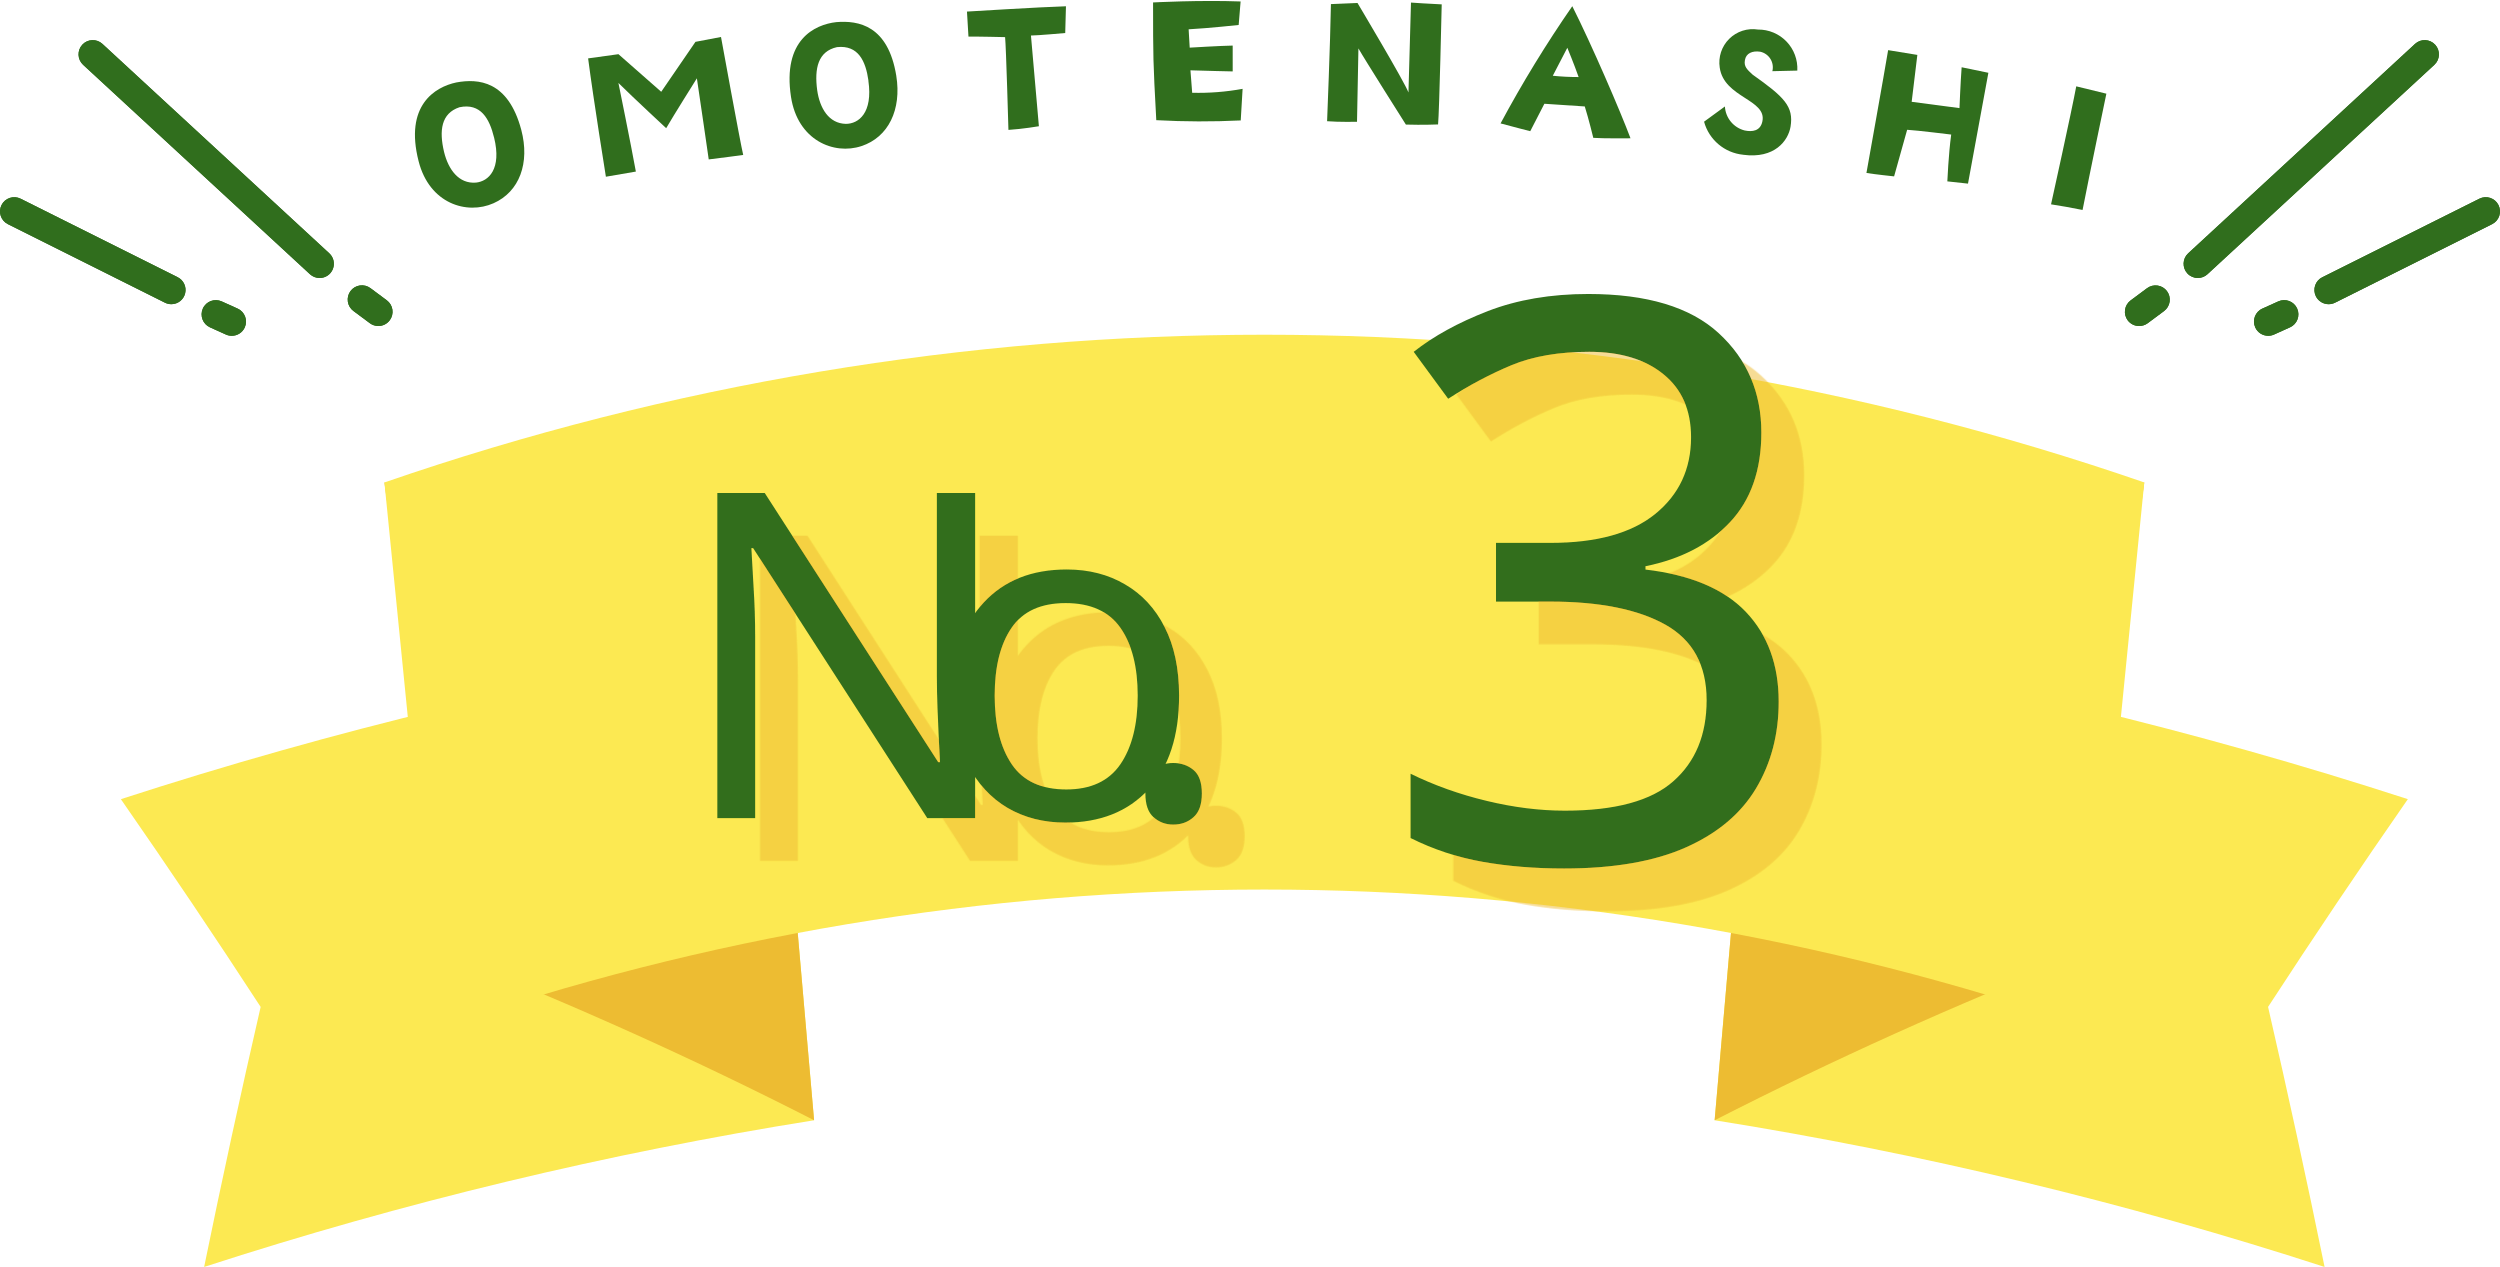
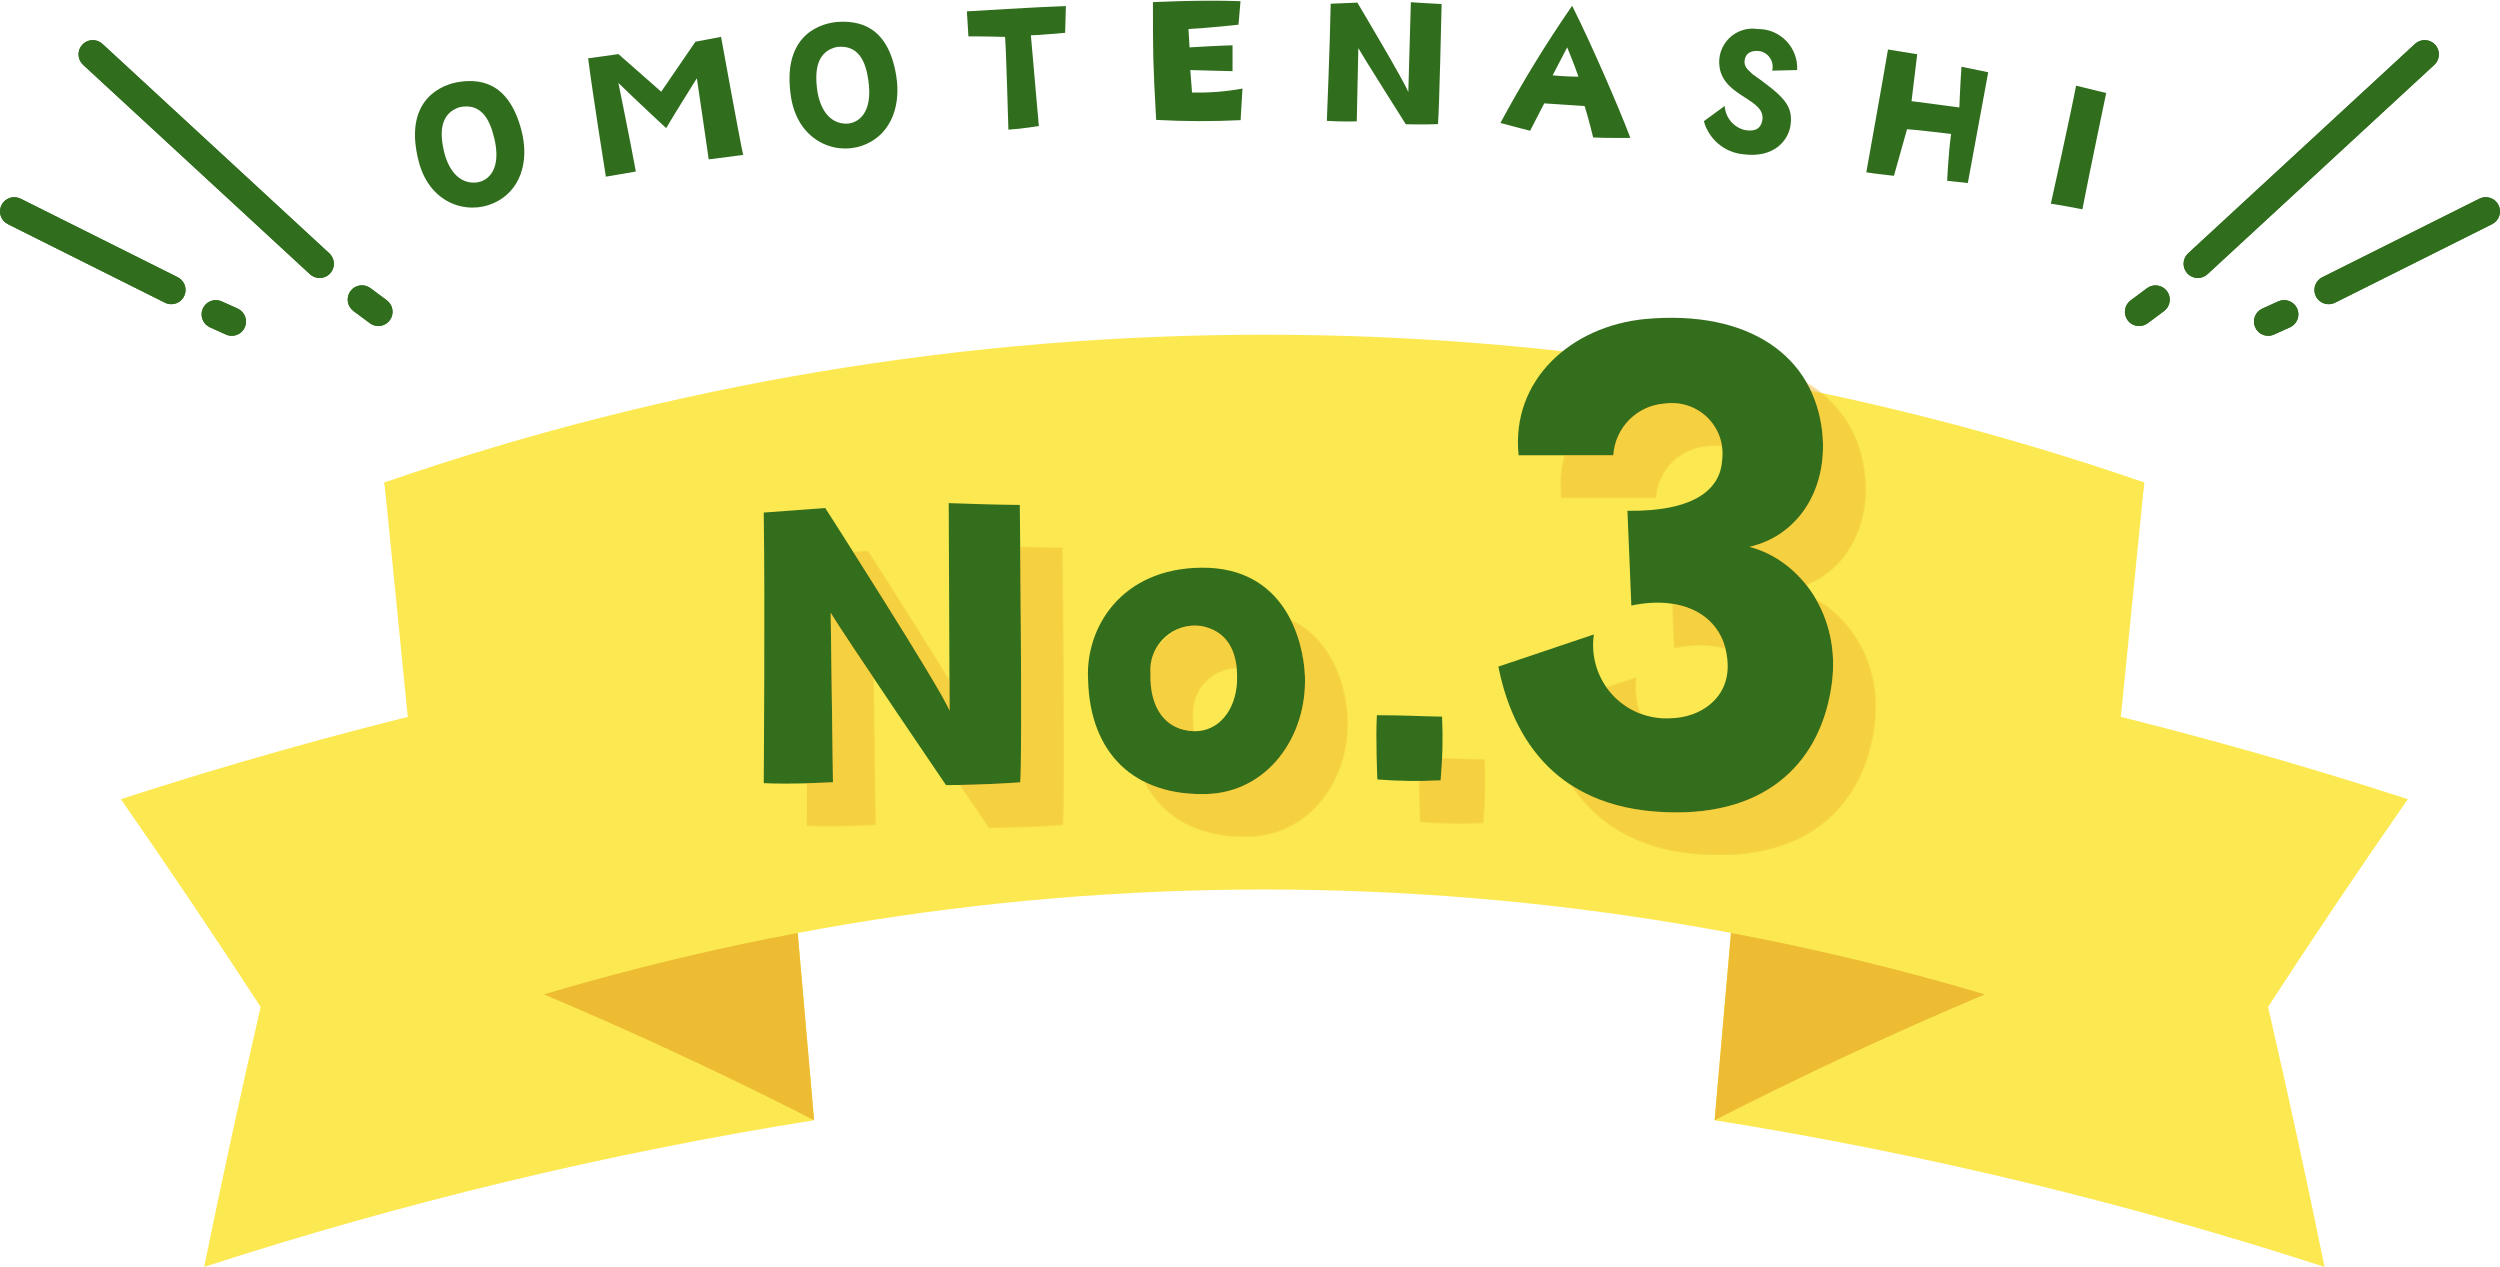
- <svg xmlns="http://www.w3.org/2000/svg" width="175.623" height="89.003" viewBox="0 0 175.623 89.003">
+ <svg xmlns="http://www.w3.org/2000/svg" width="175.624" height="89.003" viewBox="0 0 175.624 89.003">
  <defs>
    <style>
      .cls-1 {
        fill: #fce952;
      }

      .cls-2 {
        fill: #edbc32;
      }

-       .cls-3, .cls-4, .cls-5 {
+       .cls-3 {
        fill: #306e1d;
      }

-       .cls-3 {
-         font-size: 32px;
-         letter-spacing: -0.2em;
+       .cls-4 {
+         filter: url(#パス_8906);
      }

-       .cls-3, .cls-4 {
-         font-family: AB-kirigirisu;
-       }
- 
-       .cls-4 {
-         font-size: 55px;
-       }
- 
-       .cls-6 {
-         filter: url(#_3);
-       }
- 
-       .cls-7 {
-         filter: url(#No.);
+       .cls-5 {
+         filter: url(#パス_8905);
      }
    </style>
-     <filter id="No." x="46.544" y="29.483" width="65" height="35" filterUnits="userSpaceOnUse">
+     <filter id="パス_8905" x="53.656" y="35.338" width="50.685" height="23.454" filterUnits="userSpaceOnUse">
      <feOffset dx="3" dy="3" input="SourceAlpha" />
      <feGaussianBlur result="blur" />
      <feFlood flood-color="#edbc32" flood-opacity="0.518" />
      <feComposite operator="in" in2="blur" />
      <feComposite in="SourceGraphic" />
    </filter>
-     <filter id="_3" x="96.097" y="12.468" width="47" height="58" filterUnits="userSpaceOnUse">
+     <filter id="パス_8906" x="105.255" y="22.323" width="26.525" height="37.748" filterUnits="userSpaceOnUse">
      <feOffset dx="3" dy="3" input="SourceAlpha" />
      <feGaussianBlur result="blur-2" />
      <feFlood flood-color="#edbc32" flood-opacity="0.518" />
      <feComposite operator="in" in2="blur-2" />
      <feComposite in="SourceGraphic" />
    </filter>
  </defs>
-   <g id="グループ_1147" data-name="グループ 1147" transform="translate(-11551.509 249.345)">
-     <path id="パス_6522" data-name="パス 6522" class="cls-1" d="M48.7,207.226A283.356,283.356,0,0,0,5.849,217.531q1.869-9.141,3.97-18.267Q5.018,191.889,0,184.67a302.6,302.6,0,0,1,45.766-11.007q1.466,16.781,2.932,33.563" transform="translate(11560 -377.874)" />
-     <path id="パス_6523" data-name="パス 6523" class="cls-2" d="M69.965,200.56q-12.476-6.375-25.656-11.566-2.263-16.62-4.527-33.239Q53.749,160.733,67.033,167q1.466,16.781,2.932,33.563" transform="translate(11538.732 -371.208)" />
-     <path id="パス_6524" data-name="パス 6524" class="cls-1" d="M289.652,207.226A283.357,283.357,0,0,1,332.5,217.531q-1.869-9.141-3.97-18.267,4.8-7.376,9.819-14.595a302.6,302.6,0,0,0-45.766-11.007q-1.466,16.781-2.932,33.563" transform="translate(11382.309 -377.874)" />
-     <path id="パス_6525" data-name="パス 6525" class="cls-2" d="M289.652,200.56q12.476-6.375,25.656-11.566l4.526-33.239Q305.868,160.733,292.584,167q-1.466,16.781-2.932,33.563" transform="translate(11382.309 -371.208)" />
-     <path id="パス_6526" data-name="パス 6526" class="cls-1" d="M159.59,190.132a177.59,177.59,0,0,0-115.987,0q-1.91-19.167-3.821-38.334a189.284,189.284,0,0,1,123.628,0q-1.911,19.167-3.821,38.334" transform="translate(11538.732 -367.251)" />
-     <g class="cls-7" transform="matrix(1, 0, 0, 1, 11551.51, -249.35)">
-       <text id="No.-2" data-name="No." class="cls-3" transform="translate(77.54 57.48)">
-         <tspan x="-30.256" y="0">No.</tspan>
-       </text>
+   <g id="グループ_1178" data-name="グループ 1178" transform="translate(-11226.41 -5229.49)">
+     <path id="パス_6522" data-name="パス 6522" class="cls-1" d="M48.7,207.226A283.356,283.356,0,0,0,5.849,217.531q1.869-9.141,3.97-18.267Q5.018,191.889,0,184.67a302.6,302.6,0,0,1,45.766-11.007q1.466,16.781,2.932,33.563" transform="translate(11234.901 5100.961)" />
+     <path id="パス_6523" data-name="パス 6523" class="cls-2" d="M69.965,200.56q-12.476-6.375-25.656-11.566-2.263-16.62-4.527-33.239Q53.749,160.733,67.033,167q1.466,16.781,2.932,33.563" transform="translate(11213.634 5107.627)" />
+     <path id="パス_6524" data-name="パス 6524" class="cls-1" d="M289.652,207.226A283.357,283.357,0,0,1,332.5,217.531q-1.869-9.141-3.97-18.267,4.8-7.376,9.819-14.595a302.6,302.6,0,0,0-45.766-11.007q-1.466,16.781-2.932,33.563" transform="translate(11057.21 5100.961)" />
+     <path id="パス_6525" data-name="パス 6525" class="cls-2" d="M289.652,200.56q12.476-6.375,25.656-11.566l4.526-33.239Q305.868,160.733,292.584,167q-1.466,16.781-2.932,33.563" transform="translate(11057.21 5107.627)" />
+     <path id="パス_6526" data-name="パス 6526" class="cls-1" d="M159.59,190.132a177.59,177.59,0,0,0-115.987,0q-1.91-19.167-3.821-38.334a189.284,189.284,0,0,1,123.628,0q-1.911,19.167-3.821,38.334" transform="translate(11213.633 5111.583)" />
+     <g class="cls-5" transform="matrix(1, 0, 0, 1, 11226.41, 5229.49)">
+       <path id="パス_8905-2" data-name="パス 8905" class="cls-3" d="M-10.832-7.552c-.608-1.568-8.736-14.24-8.736-14.24l-4.32.32c.1,6.24,0,19.008,0,19.008,1.952.1,4.864-.064,4.864-.064l-.16-11.9c1.024,1.7,8.1,12.1,8.1,12.1,2.688,0,5.216-.192,5.216-.192.16-1.856-.032-19.488-.032-19.488-1.44,0-4.992-.128-4.992-.128ZM6.9-17.6c-5.7.032-8.224,4.256-8,7.9.128,5.088,3.2,8.16,8.352,8,4.224-.128,7.04-4,6.88-8.288C14.032-12.544,12.688-17.632,6.9-17.6Zm2.464,8c-.1,2.08-1.344,3.52-3.008,3.488C4.368-6.176,3.216-7.68,3.28-10.176A3.129,3.129,0,0,1,6.864-13.5C8.464-13.184,9.456-12,9.36-9.6Zm14.3,6.944a32.767,32.767,0,0,0,.1-4.48c-1.888-.032-2.592-.1-4.576-.1-.1,1.5.032,4.512.032,4.512A36.122,36.122,0,0,0,23.664-2.656Z" transform="translate(77.54 57.48)" />
    </g>
-     <g class="cls-6" transform="matrix(1, 0, 0, 1, 11551.51, -249.35)">
-       <text id="_3-2" data-name="3" class="cls-4" transform="translate(118.1 60.47)">
-         <tspan x="-21.478" y="0">3</tspan>
-       </text>
+     <g class="cls-4" transform="matrix(1, 0, 0, 1, 11226.41, 5229.49)">
+       <path id="パス_8906-2" data-name="パス 8906" class="cls-3" d="M-12.843-13.64c.88,4.345,3.52,9.955,11.825,10.23,7.26.275,10.89-3.74,11.6-9.02.66-4.785-2.2-8.69-5.775-9.625,3.355-.77,5.5-3.96,5.115-7.975-.55-5.445-5.17-8.69-12.43-8.03-5.225.495-9.46,4.29-8.91,9.57h6.655a3.882,3.882,0,0,1,3.63-3.63,3.555,3.555,0,0,1,4.015,3.96c-.11,1.98-1.815,3.63-6.655,3.575l.275,6.655c3.575-.77,6.6.66,6.765,4.07.11,2.42-1.87,3.8-4.015,3.85A5.149,5.149,0,0,1-6.132-15.9Z" transform="translate(118.1 60.47)" />
    </g>
-     <path id="パス_8652" data-name="パス 8652" class="cls-5" d="M7.474,7.6c.574,2.331-.2,4.341-2.037,5.117-1.881.8-4.5-.04-5.21-3.036-.938-3.939,1.231-5.2,2.744-5.492C4.5,3.935,6.609,4.109,7.474,7.6m-1.922.5c-.3-1.339-.906-2.45-2.39-2.166-1.3.405-1.467,1.622-1.137,3.125.282,1.243,1,2.263,2.2,2.188.888-.072,1.84-.917,1.329-3.147" transform="matrix(1, -0.017, 0.017, 1, 11580.525, -247.692)" />
-     <path id="パス_8653" data-name="パス 8653" class="cls-5" d="M18.164,2l1.8-.311S21.187,9.119,21.382,10c0,0-1.859.221-2.426.273,0,0-.632-4.968-.736-5.709,0,0-1.739,2.669-2.215,3.465,0,0-2.252-2.161-3.3-3.232,0,0,.813,4.368,1.119,6.243l-2.111.326s-.776-5.4-1.107-8.332l2.135-.259L15.7,5.467Z" transform="matrix(1, -0.017, 0.017, 1, 11582.166, -248.097)" />
-     <path id="パス_8654" data-name="パス 8654" class="cls-5" d="M30.331,4.752c.341,2.376-.625,4.3-2.533,4.891-1.95.609-4.47-.485-4.886-3.537-.544-4.013,1.74-5.055,3.272-5.2,1.55-.1,3.631.283,4.147,3.841m-1.962.3C28.2,3.691,27.709,2.527,26.2,2.663c-1.339.274-1.62,1.468-1.441,3,.157,1.266.771,2.352,1.971,2.4.892.016,1.923-.731,1.635-3" transform="matrix(1, -0.017, 0.017, 1, 11584.061, -248.252)" />
-     <path id="パス_8655" data-name="パス 8655" class="cls-5" d="M38.151,2.192,38.6,8.572s-1.146.177-2.143.221c0,0-.066-5.869-.124-6.519,0,0-1.933-.081-2.572-.08L33.686.434S38.909.2,40.644.18l-.083,1.877s-1.951.142-2.41.135" transform="matrix(1, -0.017, 0.017, 1, 11585.744, -248.393)" />
-     <path id="パス_8656" data-name="パス 8656" class="cls-5" d="M45.013.044s3.3-.12,6.151.036L51,1.728s-2.092.192-3.519.245l.053,1.289s2.189-.095,3.021-.094l-.03,1.815s-2.2-.085-2.966-.128l.095,1.579A17.151,17.151,0,0,0,51.2,6.218l-.169,2.217A57.352,57.352,0,0,1,45.1,8.316c-.159-4.309-.147-4.309-.085-8.272" transform="matrix(1, -0.017, 0.017, 1, 11587.495, -248.452)" />
-     <path id="パス_8657" data-name="パス 8657" class="cls-5" d="M61.5.317s1.533.132,2.156.163c0,0-.3,7.628-.4,8.428,0,0-1.1.029-2.26-.029,0,0-2.836-4.65-3.242-5.405l-.187,5.151s-1.263.007-2.1-.076c0,0,.317-5.52.409-8.22L57.743.282s3.243,5.655,3.472,6.346Z" transform="matrix(1, -0.017, 0.017, 1, 11589.124, -248.436)" />
-     <path id="パス_8658" data-name="パス 8658" class="cls-5" d="M71.186.7c1.32,2.736,3.254,7.441,3.931,9.347,0,0-1.964-.012-2.613-.076,0,0-.3-1.339-.561-2.215,0,0-1.175-.1-2.834-.237L68.085,9.428s-1.208-.328-2.076-.581A85.413,85.413,0,0,1,71.186.7m.36,4.983c-.3-.908-.758-2.068-.758-2.068L69.734,5.562a17.259,17.259,0,0,0,1.813.122" transform="matrix(1, -0.017, 0.017, 1, 11590.763, -248.4)" />
-     <path id="パス_8659" data-name="パス 8659" class="cls-5" d="M81.09,11.088A3.172,3.172,0,0,1,78.381,8.72l1.482-1.044a1.843,1.843,0,0,0,1.362,1.71c.529.119,1.1.061,1.252-.616.351-1.546-2.665-1.7-2.931-3.828a2.347,2.347,0,0,1,2.734-2.628,2.738,2.738,0,0,1,2.711,2.929l-1.753.012a1.124,1.124,0,0,0-.823-1.381c-.559-.095-1.007.092-1.091.571-.092.448.142.664.523,1.028,2.189,1.606,2.863,2.278,2.6,3.711-.183.967-1.152,2.241-3.358,1.906" transform="matrix(1, -0.017, 0.017, 1, 11592.688, -248.184)" />
-     <path id="パス_8660" data-name="パス 8660" class="cls-5" d="M95.015,4.991l1.868.419s-1.427,7.052-1.564,7.76l-1.448-.183s.114-1.9.327-3.283c0,0-2.391-.337-3.088-.388l-.972,3.257S88.733,12.4,88.2,12.3c0,0,1.4-7.114,1.67-8.6l2.046.37-.455,3.287,3.35.5s.1-1.773.2-2.856" transform="matrix(1, -0.017, 0.017, 1, 11594.216, -247.995)" />
-     <path id="パス_8661" data-name="パス 8661" class="cls-5" d="M99.39,14.352s1.565-6.543,1.911-8.257l2.107.552s-1.3,5.735-1.811,8.138c-1.033-.215-1.316-.282-2.207-.433" transform="matrix(1, -0.017, 0.017, 1, 11595.959, -247.653)" />
-     <path id="線_221" data-name="線 221" class="cls-5" d="M0,15.712a1,1,0,0,1-.735-.322,1,1,0,0,1,.057-1.413L15.259-.735a1,1,0,0,1,1.413.057A1,1,0,0,1,16.616.735L.678,15.446A1,1,0,0,1,0,15.712Z" transform="translate(11705.904 -245.527)" />
-     <path id="線_220" data-name="線 220" class="cls-5" d="M0,6.517a1,1,0,0,1-.9-.553A1,1,0,0,1-.447,4.622L10.586-.894a1,1,0,0,1,1.342.447A1,1,0,0,1,11.481.894L.447,6.411A1,1,0,0,1,0,6.517Z" transform="translate(11715.098 -234.493)" />
-     <path id="パス_8667" data-name="パス 8667" class="cls-5" d="M4474.817-5023.493a1,1,0,0,1-.912-.589,1,1,0,0,1,.5-1.323l1.121-.506a1,1,0,0,1,1.323.5,1,1,0,0,1-.5,1.323l-1.121.506A1,1,0,0,1,4474.817-5023.493Z" transform="translate(7236.032 4797.738)" />
-     <path id="パス_8668" data-name="パス 8668" class="cls-5" d="M4474.818-5023.142a1,1,0,0,1-.8-.4,1,1,0,0,1,.206-1.4l1.153-.857a1,1,0,0,1,1.4.206,1,1,0,0,1-.206,1.4l-1.153.857A1,1,0,0,1,4474.818-5023.142Z" transform="translate(7226.96 4796.7)" />
-     <path id="線_222" data-name="線 222" class="cls-5" d="M0,15.712a1,1,0,0,1-.735-.322,1,1,0,0,1,.057-1.413L15.259-.735a1,1,0,0,1,1.413.057A1,1,0,0,1,16.616.735L.678,15.446A1,1,0,0,1,0,15.712Z" transform="translate(11705.904 -245.527)" />
-     <path id="線_223" data-name="線 223" class="cls-5" d="M0,6.517a1,1,0,0,1-.9-.553A1,1,0,0,1-.447,4.622L10.586-.894a1,1,0,0,1,1.342.447A1,1,0,0,1,11.481.894L.447,6.411A1,1,0,0,1,0,6.517Z" transform="translate(11715.098 -234.493)" />
-     <path id="パス_8669" data-name="パス 8669" class="cls-5" d="M4474.817-5023.493a1,1,0,0,1-.912-.589,1,1,0,0,1,.5-1.323l1.121-.506a1,1,0,0,1,1.323.5,1,1,0,0,1-.5,1.323l-1.121.506A1,1,0,0,1,4474.817-5023.493Z" transform="translate(7236.032 4797.738)" />
-     <path id="パス_8670" data-name="パス 8670" class="cls-5" d="M4474.818-5023.142a1,1,0,0,1-.8-.4,1,1,0,0,1,.206-1.4l1.153-.857a1,1,0,0,1,1.4.206,1,1,0,0,1-.206,1.4l-1.153.857A1,1,0,0,1,4474.818-5023.142Z" transform="translate(7226.96 4796.7)" />
-     <path id="線_224" data-name="線 224" class="cls-5" d="M15.937,15.712a1,1,0,0,1-.678-.265L-.678.735A1,1,0,0,1-.735-.678,1,1,0,0,1,.678-.735L16.616,13.977a1,1,0,0,1-.679,1.735Z" transform="translate(11558.025 -245.527)" />
-     <path id="線_225" data-name="線 225" class="cls-5" d="M11.033,6.517a1,1,0,0,1-.446-.106L-.447.894A1,1,0,0,1-.894-.447,1,1,0,0,1,.447-.894L11.481,4.622a1,1,0,0,1-.448,1.895Z" transform="translate(11552.509 -234.493)" />
-     <path id="パス_8671" data-name="パス 8671" class="cls-5" d="M4475.938-5023.493a1,1,0,0,1-.411-.088l-1.121-.506a1,1,0,0,1-.5-1.323,1,1,0,0,1,1.323-.5l1.121.506a1,1,0,0,1,.5,1.323A1,1,0,0,1,4475.938-5023.493Z" transform="translate(7091.853 4797.738)" />
-     <path id="パス_8672" data-name="パス 8672" class="cls-5" d="M4475.969-5023.142a1,1,0,0,1-.6-.2l-1.152-.857a1,1,0,0,1-.205-1.4,1,1,0,0,1,1.4-.205l1.152.857a1,1,0,0,1,.205,1.4A1,1,0,0,1,4475.969-5023.142Z" transform="translate(7102.119 4796.7)" />
-     <path id="線_226" data-name="線 226" class="cls-5" d="M15.937,15.712a1,1,0,0,1-.678-.265L-.678.735A1,1,0,0,1-.735-.678,1,1,0,0,1,.678-.735L16.616,13.977a1,1,0,0,1-.679,1.735Z" transform="translate(11558.025 -245.527)" />
-     <path id="線_227" data-name="線 227" class="cls-5" d="M11.033,6.517a1,1,0,0,1-.446-.106L-.447.894A1,1,0,0,1-.894-.447,1,1,0,0,1,.447-.894L11.481,4.622a1,1,0,0,1-.448,1.895Z" transform="translate(11552.509 -234.493)" />
-     <path id="パス_8673" data-name="パス 8673" class="cls-5" d="M4475.938-5023.493a1,1,0,0,1-.411-.088l-1.121-.506a1,1,0,0,1-.5-1.323,1,1,0,0,1,1.323-.5l1.121.506a1,1,0,0,1,.5,1.323A1,1,0,0,1,4475.938-5023.493Z" transform="translate(7091.853 4797.738)" />
-     <path id="パス_8674" data-name="パス 8674" class="cls-5" d="M4475.969-5023.142a1,1,0,0,1-.6-.2l-1.152-.857a1,1,0,0,1-.205-1.4,1,1,0,0,1,1.4-.205l1.152.857a1,1,0,0,1,.205,1.4A1,1,0,0,1,4475.969-5023.142Z" transform="translate(7102.119 4796.7)" />
+     <path id="パス_8652" data-name="パス 8652" class="cls-3" d="M7.474,3.489c.574,2.331-.2,4.341-2.037,5.117-1.881.8-4.5-.04-5.21-3.036C-.711,1.63,1.459.367,2.971.077,4.5-.173,6.609,0,7.474,3.489m-1.922.5c-.3-1.339-.906-2.45-2.39-2.166-1.3.405-1.467,1.622-1.137,3.125.282,1.243,1,2.263,2.2,2.188.888-.072,1.84-.917,1.329-3.147" transform="matrix(1, -0.017, 0.017, 1, 11255.499, 5235.25)" />
+     <path id="パス_8653" data-name="パス 8653" class="cls-3" d="M7.556.311,9.361,0s1.218,7.434,1.413,8.317c0,0-1.859.221-2.426.273,0,0-.632-4.968-.736-5.709,0,0-1.739,2.669-2.215,3.465,0,0-2.252-2.161-3.3-3.232,0,0,.813,4.368,1.119,6.243l-2.111.326S.33,4.286,0,1.349l2.135-.259L5.091,3.782Z" transform="matrix(1, -0.017, 0.017, 1, 11267.703, 5232.238)" />
+     <path id="パス_8654" data-name="パス 8654" class="cls-3" d="M7.5,3.854c.341,2.376-.625,4.3-2.533,4.891C3.018,9.354.5,8.26.082,5.208-.462,1.195,1.822.153,3.354.013,4.9-.085,6.985.3,7.5,3.854m-1.962.3c-.166-1.363-.661-2.528-2.165-2.391-1.339.274-1.62,1.468-1.441,3,.157,1.266.771,2.352,1.971,2.4.892.016,1.923-.731,1.635-3" transform="matrix(1, -0.017, 0.017, 1, 11281.805, 5231.082)" />
+     <path id="パス_8655" data-name="パス 8655" class="cls-3" d="M4.465,2.012l.452,6.379s-1.146.177-2.143.221c0,0-.066-5.869-.124-6.519,0,0-1.933-.081-2.572-.08L0,.254S5.223.021,6.958,0L6.875,1.877s-1.951.142-2.41.135" transform="matrix(1, -0.017, 0.017, 1, 11294.329, 5230.034)" />
+     <path id="パス_8656" data-name="パス 8656" class="cls-3" d="M.042.044s3.3-.12,6.151.036L6.025,1.729s-2.092.192-3.519.245L2.56,3.263s2.189-.095,3.021-.094l-.03,1.815s-2.2-.085-2.966-.128L2.68,6.435a17.151,17.151,0,0,0,3.548-.217L6.059,8.435A57.352,57.352,0,0,1,.128,8.316C-.032,4.007-.019,4.007.042.044" transform="matrix(1, -0.017, 0.017, 1, 11307.36, 5229.599)" />
+     <path id="パス_8657" data-name="パス 8657" class="cls-3" d="M6.041.035S7.574.166,8.2.2c0,0-.3,7.628-.4,8.428,0,0-1.1.029-2.26-.029,0,0-2.836-4.65-3.242-5.405L2.1,8.342S.842,8.349,0,8.266c0,0,.317-5.52.409-8.22L2.284,0S5.527,5.655,5.755,6.346Z" transform="matrix(1, -0.017, 0.017, 1, 11319.48, 5229.713)" />
+     <path id="パス_8658" data-name="パス 8658" class="cls-3" d="M5.177,0C6.5,2.736,8.431,7.441,9.108,9.347c0,0-1.964-.012-2.613-.076,0,0-.3-1.339-.561-2.215,0,0-1.175-.1-2.834-.237L2.076,8.726S.868,8.4,0,8.145A85.413,85.413,0,0,1,5.177,0m.36,4.983c-.3-.908-.758-2.068-.758-2.068L3.725,4.86a17.259,17.259,0,0,0,1.813.122" transform="matrix(1, -0.017, 0.017, 1, 11331.676, 5229.985)" />
+     <path id="パス_8659" data-name="パス 8659" class="cls-3" d="M2.709,8.782A3.172,3.172,0,0,1,0,6.414L1.482,5.369a1.843,1.843,0,0,0,1.362,1.71c.529.119,1.1.061,1.252-.616.351-1.546-2.665-1.7-2.931-3.828A2.347,2.347,0,0,1,3.9.007,2.738,2.738,0,0,1,6.611,2.935l-1.753.012a1.124,1.124,0,0,0-.823-1.381c-.559-.095-1.007.092-1.091.571-.092.448.142.664.523,1.028,2.189,1.606,2.863,2.278,2.6,3.711-.183.967-1.152,2.241-3.358,1.906" transform="matrix(1, -0.017, 0.017, 1, 11345.998, 5231.589)" />
+     <path id="パス_8660" data-name="パス 8660" class="cls-3" d="M6.813,1.3l1.868.419S7.254,8.767,7.116,9.475L5.669,9.293S5.783,7.395,6,6.01c0,0-2.391-.337-3.088-.388L1.936,8.878S.53,8.7,0,8.6C0,8.6,1.4,1.487,1.67,0L3.716.37,3.261,3.656l3.35.5s.1-1.773.2-2.856" transform="matrix(1, -0.017, 0.017, 1, 11357.371, 5232.995)" />
+     <path id="パス_8661" data-name="パス 8661" class="cls-3" d="M0,8.257S1.565,1.713,1.911,0L4.018.552S2.715,6.287,2.207,8.69C1.174,8.475.891,8.408,0,8.257" transform="matrix(1, -0.017, 0.017, 1, 11370.342, 5235.542)" />
+     <path id="パス_8907" data-name="パス 8907" class="cls-3" d="M0,15.712a1,1,0,0,1-.735-.322,1,1,0,0,1,.057-1.413L15.259-.735a1,1,0,0,1,1.413.057A1,1,0,0,1,16.616.735L.678,15.446A1,1,0,0,1,0,15.712Z" transform="translate(11380.806 5233.308)" />
+     <path id="パス_8909" data-name="パス 8909" class="cls-3" d="M0,6.517a1,1,0,0,1-.9-.553A1,1,0,0,1-.447,4.622L10.586-.894a1,1,0,0,1,1.342.447A1,1,0,0,1,11.481.894L.447,6.411A1,1,0,0,1,0,6.517Z" transform="translate(11390 5244.342)" />
+     <path id="パス_8667" data-name="パス 8667" class="cls-3" d="M4474.817-5023.493a1,1,0,0,1-.912-.589,1,1,0,0,1,.5-1.323l1.121-.506a1,1,0,0,1,1.323.5,1,1,0,0,1-.5,1.323l-1.121.506A1,1,0,0,1,4474.817-5023.493Z" transform="translate(6910.934 10276.572)" />
+     <path id="パス_8668" data-name="パス 8668" class="cls-3" d="M4474.818-5023.142a1,1,0,0,1-.8-.4,1,1,0,0,1,.206-1.4l1.153-.857a1,1,0,0,1,1.4.206,1,1,0,0,1-.206,1.4l-1.153.857A1,1,0,0,1,4474.818-5023.142Z" transform="translate(6901.862 10275.535)" />
+     <path id="パス_8908" data-name="パス 8908" class="cls-3" d="M0,15.712a1,1,0,0,1-.735-.322,1,1,0,0,1,.057-1.413L15.259-.735a1,1,0,0,1,1.413.057A1,1,0,0,1,16.616.735L.678,15.446A1,1,0,0,1,0,15.712Z" transform="translate(11380.806 5233.308)" />
+     <path id="パス_8910" data-name="パス 8910" class="cls-3" d="M0,6.517a1,1,0,0,1-.9-.553A1,1,0,0,1-.447,4.622L10.586-.894a1,1,0,0,1,1.342.447A1,1,0,0,1,11.481.894L.447,6.411A1,1,0,0,1,0,6.517Z" transform="translate(11390 5244.342)" />
+     <path id="パス_8669" data-name="パス 8669" class="cls-3" d="M4474.817-5023.493a1,1,0,0,1-.912-.589,1,1,0,0,1,.5-1.323l1.121-.506a1,1,0,0,1,1.323.5,1,1,0,0,1-.5,1.323l-1.121.506A1,1,0,0,1,4474.817-5023.493Z" transform="translate(6910.934 10276.572)" />
+     <path id="パス_8670" data-name="パス 8670" class="cls-3" d="M4474.818-5023.142a1,1,0,0,1-.8-.4,1,1,0,0,1,.206-1.4l1.153-.857a1,1,0,0,1,1.4.206,1,1,0,0,1-.206,1.4l-1.153.857A1,1,0,0,1,4474.818-5023.142Z" transform="translate(6901.862 10275.535)" />
+     <path id="パス_8901" data-name="パス 8901" class="cls-3" d="M15.937,15.712a1,1,0,0,1-.678-.265L-.678.735A1,1,0,0,1-.735-.678,1,1,0,0,1,.678-.735L16.616,13.977a1,1,0,0,1-.679,1.735Z" transform="translate(11232.927 5233.308)" />
+     <path id="パス_8903" data-name="パス 8903" class="cls-3" d="M11.033,6.517a1,1,0,0,1-.446-.106L-.447.894A1,1,0,0,1-.894-.447,1,1,0,0,1,.447-.894L11.481,4.622a1,1,0,0,1-.448,1.895Z" transform="translate(11227.41 5244.342)" />
+     <path id="パス_8671" data-name="パス 8671" class="cls-3" d="M4475.938-5023.493a1,1,0,0,1-.411-.088l-1.121-.506a1,1,0,0,1-.5-1.323,1,1,0,0,1,1.323-.5l1.121.506a1,1,0,0,1,.5,1.323A1,1,0,0,1,4475.938-5023.493Z" transform="translate(6766.754 10276.572)" />
+     <path id="パス_8672" data-name="パス 8672" class="cls-3" d="M4475.969-5023.142a1,1,0,0,1-.6-.2l-1.152-.857a1,1,0,0,1-.205-1.4,1,1,0,0,1,1.4-.205l1.152.857a1,1,0,0,1,.205,1.4A1,1,0,0,1,4475.969-5023.142Z" transform="translate(6777.021 10275.535)" />
+     <path id="パス_8902" data-name="パス 8902" class="cls-3" d="M15.937,15.712a1,1,0,0,1-.678-.265L-.678.735A1,1,0,0,1-.735-.678,1,1,0,0,1,.678-.735L16.616,13.977a1,1,0,0,1-.679,1.735Z" transform="translate(11232.927 5233.308)" />
+     <path id="パス_8904" data-name="パス 8904" class="cls-3" d="M11.033,6.517a1,1,0,0,1-.446-.106L-.447.894A1,1,0,0,1-.894-.447,1,1,0,0,1,.447-.894L11.481,4.622a1,1,0,0,1-.448,1.895Z" transform="translate(11227.41 5244.342)" />
+     <path id="パス_8673" data-name="パス 8673" class="cls-3" d="M4475.938-5023.493a1,1,0,0,1-.411-.088l-1.121-.506a1,1,0,0,1-.5-1.323,1,1,0,0,1,1.323-.5l1.121.506a1,1,0,0,1,.5,1.323A1,1,0,0,1,4475.938-5023.493Z" transform="translate(6766.754 10276.572)" />
+     <path id="パス_8674" data-name="パス 8674" class="cls-3" d="M4475.969-5023.142a1,1,0,0,1-.6-.2l-1.152-.857a1,1,0,0,1-.205-1.4,1,1,0,0,1,1.4-.205l1.152.857a1,1,0,0,1,.205,1.4A1,1,0,0,1,4475.969-5023.142Z" transform="translate(6777.021 10275.535)" />
  </g>
</svg>
